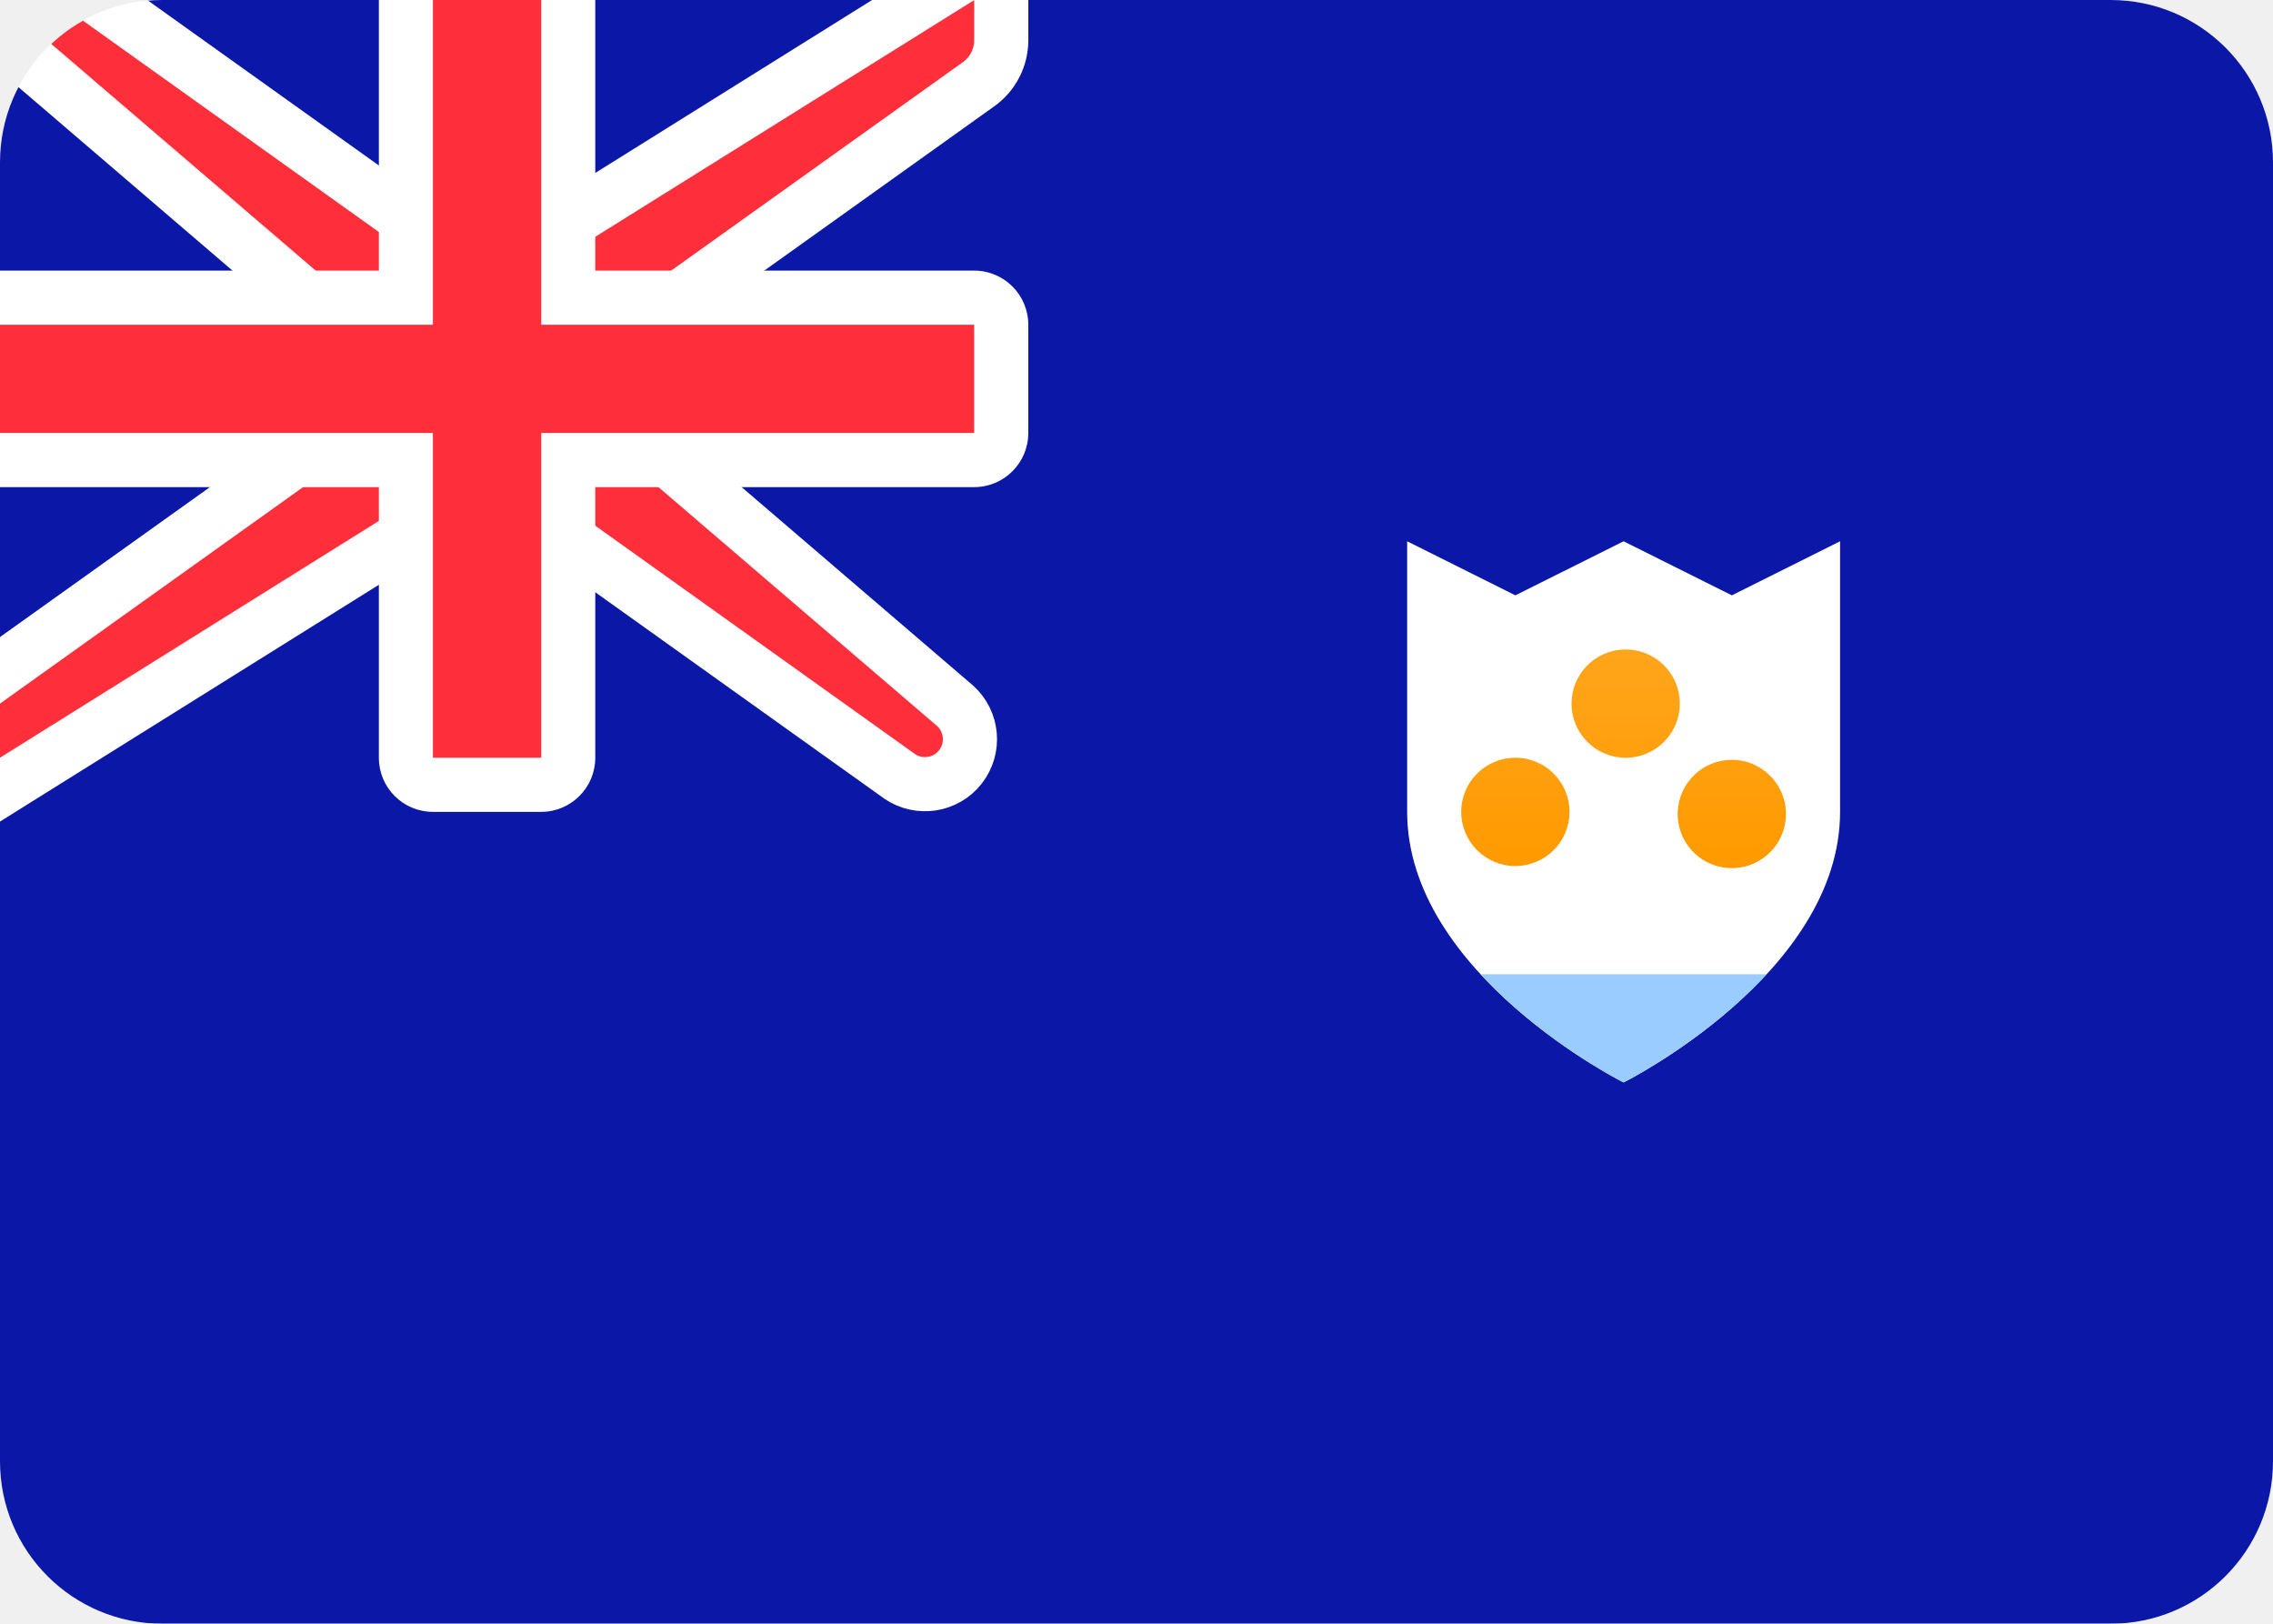
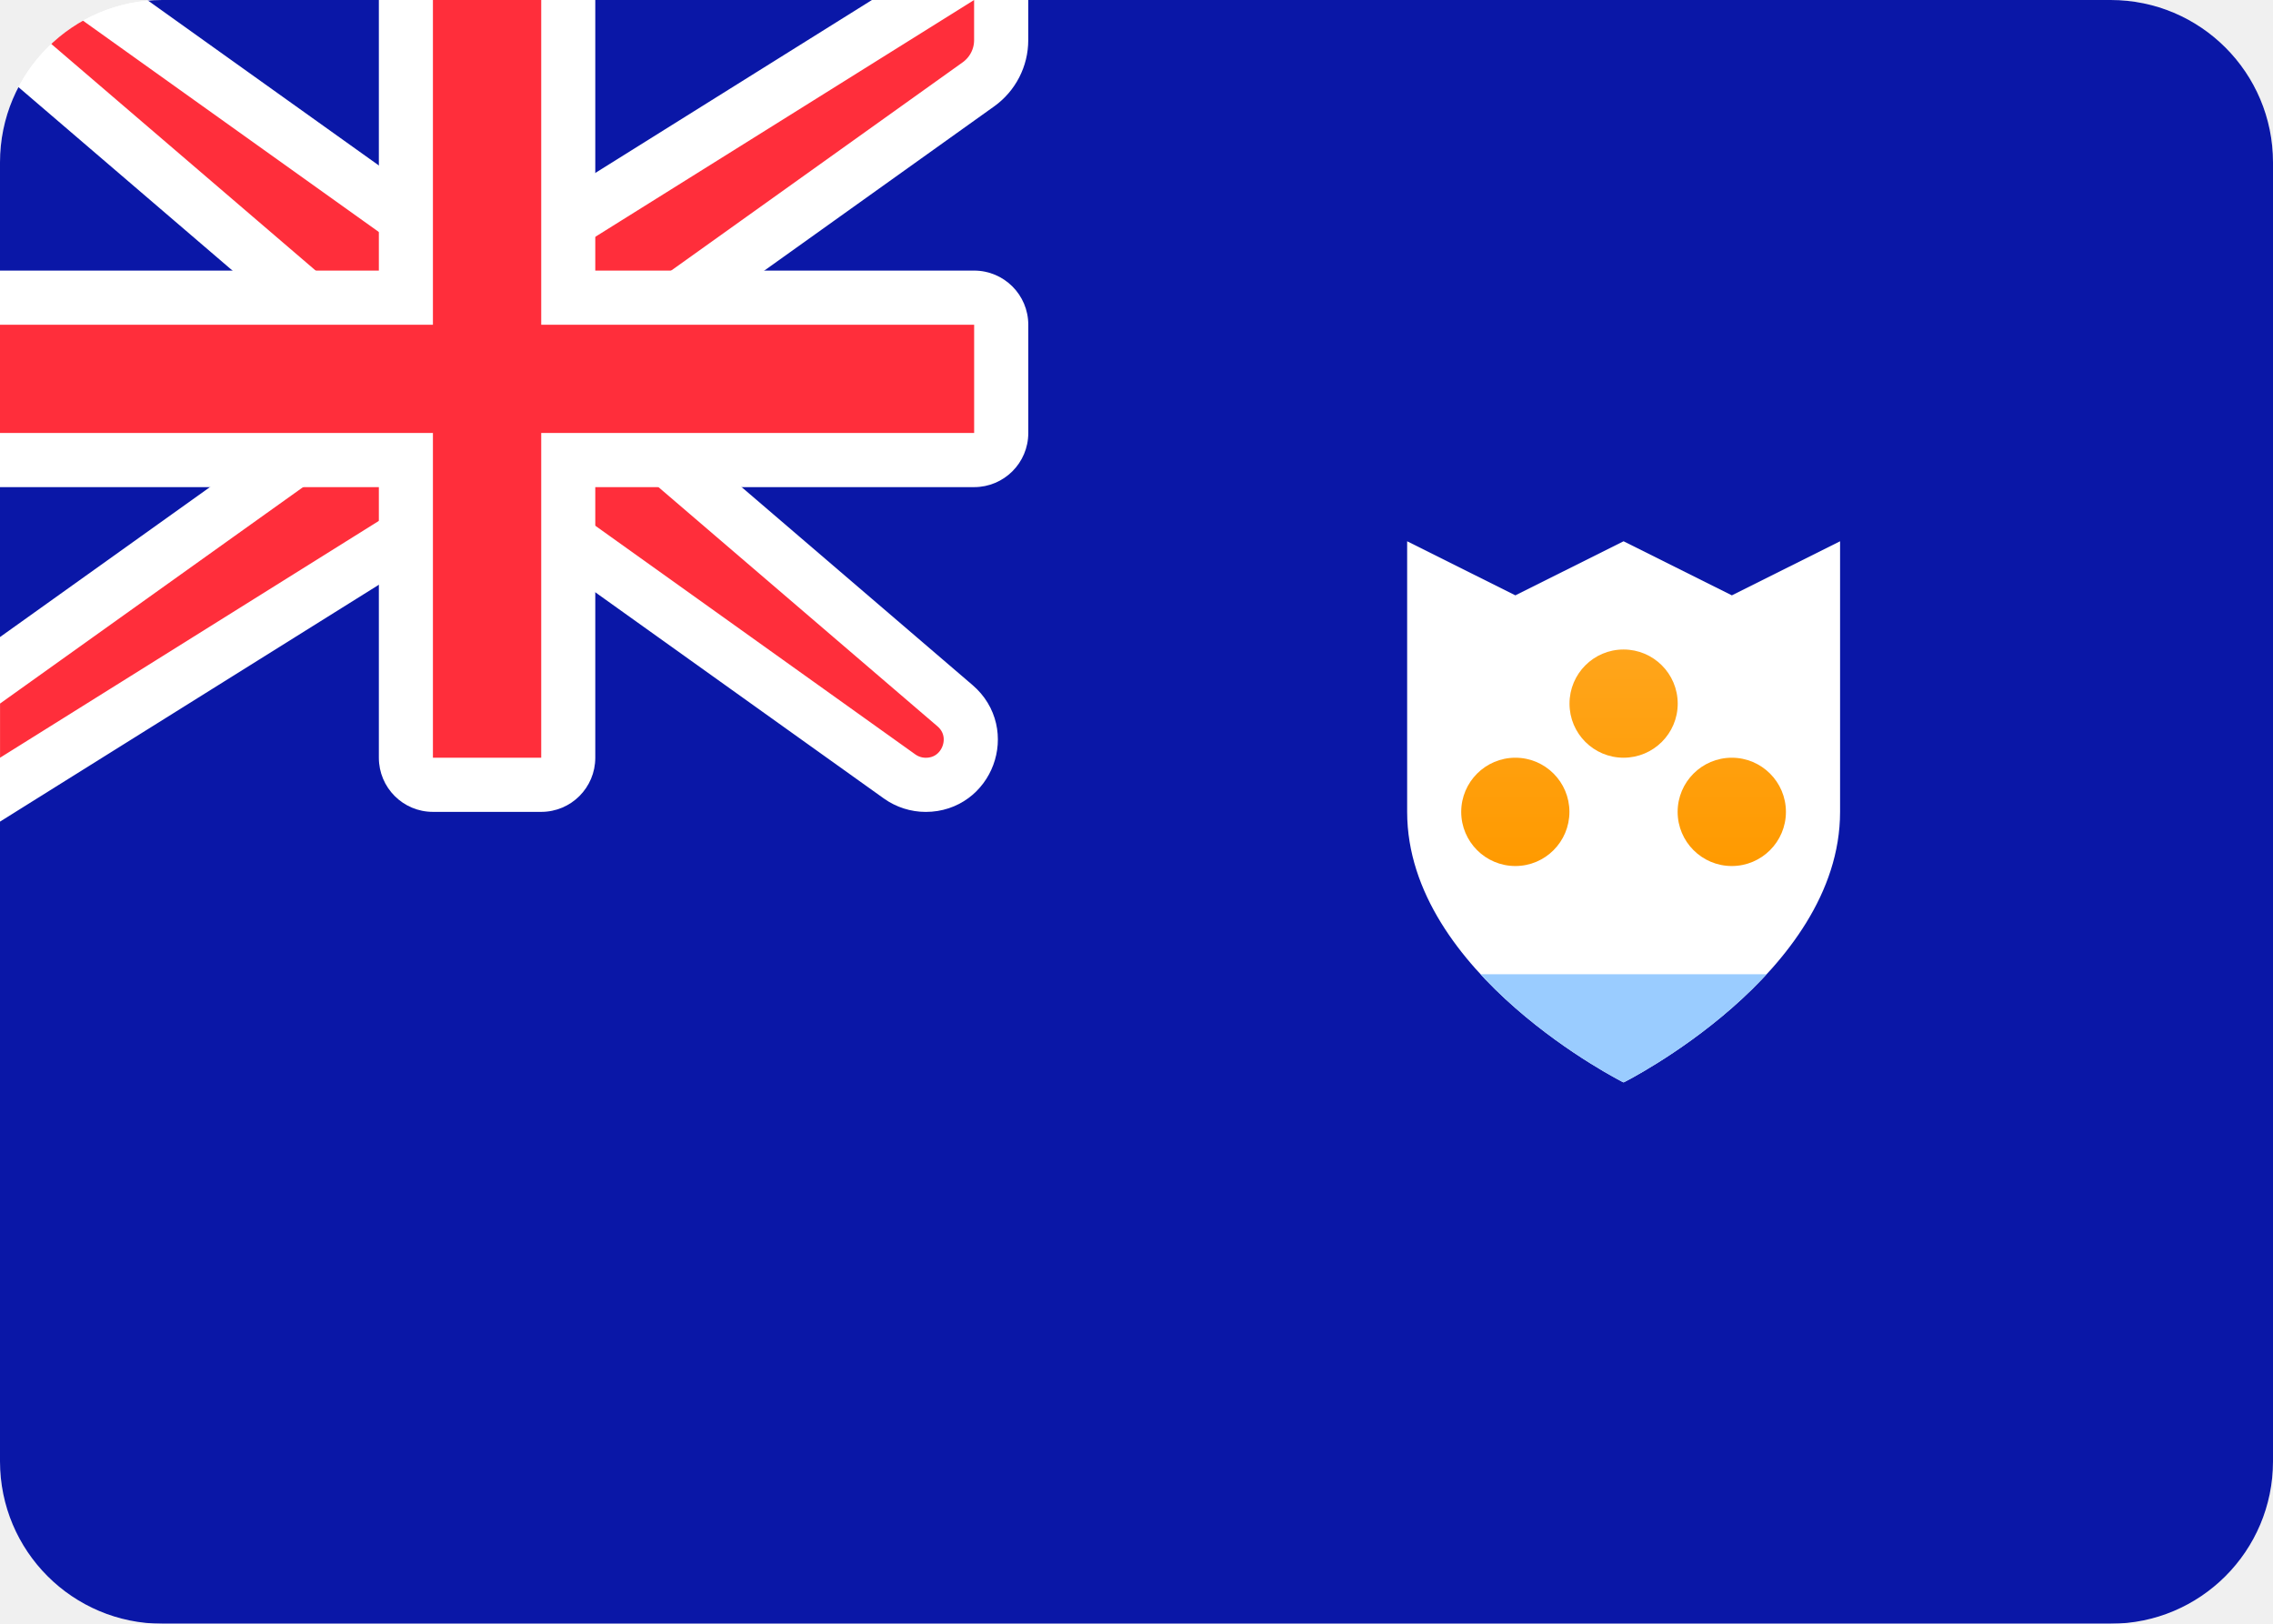
- <svg xmlns="http://www.w3.org/2000/svg" width="28" height="20" fill="none">
-   <rect width="28" height="20" rx="2" fill="#fff" />
-   <mask id="a" style="mask-type:alpha" maskUnits="userSpaceOnUse" x="0" y="0" width="28" height="20">
-     <rect width="28" height="20" rx="2" fill="#fff" />
+ <svg xmlns="http://www.w3.org/2000/svg" width="28" height="20" viewBox="0 0 28 20" fill="none">
+   <rect width="28" height="20" rx="2" fill="white" />
+   <mask id="mask0_503_4735" style="mask-type:alpha" maskUnits="userSpaceOnUse" x="0" y="0" width="28" height="20">
+     <rect width="28" height="20" rx="2" fill="white" />
  </mask>
-   <g mask="url(#a)">
-     <path fill="#0A17A7" d="M0 0h28v20H0z" />
-     <path fill-rule="evenodd" clip-rule="evenodd" d="M17.334 10V6.667l1.333.666L20 6.667l1.334.666 1.333-.666V10c0 2-2.667 3.333-2.667 3.333S17.334 12 17.334 10Z" fill="#fff" />
-     <mask id="b" style="mask-type:alpha" maskUnits="userSpaceOnUse" x="17" y="6" width="6" height="8">
-       <path fill-rule="evenodd" clip-rule="evenodd" d="M17.334 10V6.667l1.333.666L20 6.667l1.334.666 1.333-.666V10c0 2-2.667 3.333-2.667 3.333S17.334 12 17.334 10Z" fill="#fff" />
+   <g mask="url(#mask0_503_4735)">
+     <rect width="28" height="20" fill="#0A17A7" />
+     <path fill-rule="evenodd" clip-rule="evenodd" d="M17.334 10C17.334 8 17.334 6.667 17.334 6.667L18.667 7.333L20 6.667L21.334 7.333L22.667 6.667C22.667 6.667 22.667 8 22.667 10C22.667 12 20 13.333 20 13.333C20 13.333 17.334 12 17.334 10Z" fill="white" />
+     <mask id="mask1_503_4735" style="mask-type:alpha" maskUnits="userSpaceOnUse" x="17" y="6" width="6" height="8">
+       <path fill-rule="evenodd" clip-rule="evenodd" d="M17.334 10C17.334 8 17.334 6.667 17.334 6.667L18.667 7.333L20 6.667L21.334 7.333L22.667 6.667C22.667 6.667 22.667 8 22.667 10C22.667 12 20 13.333 20 13.333C20 13.333 17.334 12 17.334 10Z" fill="white" />
    </mask>
-     <g mask="url(#b)">
-       <path fill="#9ACCFF" d="M17.334 12h5.333v1.333h-5.333z" />
-       <path fill-rule="evenodd" clip-rule="evenodd" d="M20 9.333A.667.667 0 1 0 20 8a.667.667 0 0 0 0 1.333Zm-1.333 1.334a.667.667 0 1 0 0-1.334.667.667 0 0 0 0 1.334ZM22 10a.667.667 0 1 1-1.333 0A.667.667 0 0 1 22 10Z" fill="url(#c)" />
+     <g mask="url(#mask1_503_4735)">
+       <rect x="17.334" y="12" width="5.333" height="1.333" fill="#9ACCFF" />
+       <path fill-rule="evenodd" clip-rule="evenodd" d="M20 9.333C20.368 9.333 20.667 9.035 20.667 8.667C20.667 8.298 20.368 8 20 8C19.632 8 19.334 8.298 19.334 8.667C19.334 9.035 19.632 9.333 20 9.333ZM18.667 10.667C19.035 10.667 19.333 10.368 19.333 10C19.333 9.632 19.035 9.333 18.667 9.333C18.299 9.333 18 9.632 18 10C18 10.368 18.299 10.667 18.667 10.667ZM22 10C22 10.368 21.701 10.667 21.333 10.667C20.965 10.667 20.666 10.368 20.666 10C20.666 9.632 20.965 9.333 21.333 9.333C21.701 9.333 22 9.632 22 10Z" fill="url(#paint0_linear_503_4735)" />
    </g>
-     <path d="M0-.333h-.901l.684.586 4.55 3.9v1.009L-.194 8.395l-.14.1v1.44l.51-.319L5.43 6.333h1.13l4.523 3.23a.554.554 0 0 0 .682-.87L7.667 5.18V4.172l4.387-3.134a.667.667 0 0 0 .28-.543V-.6l-.51.318L6.57 3H5.44L.86-.271.772-.333H0Z" fill="#FF2E3B" stroke="#fff" stroke-width=".667" />
-     <path fill-rule="evenodd" clip-rule="evenodd" d="M0 3.333V6h4.667v3.333c0 .369.298.667.666.667h1.334a.667.667 0 0 0 .666-.667V6H12a.667.667 0 0 0 .667-.667V4A.667.667 0 0 0 12 3.333H7.333V0H4.667v3.333H0Z" fill="#fff" />
-     <path fill-rule="evenodd" clip-rule="evenodd" d="M0 4h5.333V0h1.334v4H12v1.333H6.667v4H5.333v-4H0V4Z" fill="#FF2E3B" />
+     <path d="M0 -0.333H-0.901L-0.217 0.253L4.333 4.153V5.162L-0.194 8.395L-0.333 8.495V8.667V9.333V9.935L0.177 9.616L5.429 6.333H6.56L11.082 9.564C11.176 9.631 11.289 9.667 11.404 9.667C11.918 9.667 12.155 9.027 11.764 8.692L7.667 5.18V4.172L12.054 1.038C12.229 0.912 12.333 0.71 12.333 0.495V0V-0.601L11.823 -0.283L6.571 3H5.44L0.86 -0.271L0.773 -0.333H0.667H0Z" fill="#FF2E3B" stroke="white" stroke-width="0.667" />
+     <path fill-rule="evenodd" clip-rule="evenodd" d="M0 3.333V6H4.667V9.333C4.667 9.702 4.965 10 5.333 10H6.667C7.035 10 7.333 9.702 7.333 9.333V6H12C12.368 6 12.667 5.702 12.667 5.333V4C12.667 3.632 12.368 3.333 12 3.333H7.333V0H4.667V3.333H0Z" fill="white" />
+     <path fill-rule="evenodd" clip-rule="evenodd" d="M0 4H5.333V3.333V0H6.667V3.333V4H12V5.333H6.667V6V9.333H5.333V6V5.333H0V4Z" fill="#FF2E3B" />
  </g>
  <defs>
-     <linearGradient id="c" x1="18" y1="8" x2="18" y2="10.667" gradientUnits="userSpaceOnUse">
+     <linearGradient id="paint0_linear_503_4735" x1="18" y1="8" x2="18" y2="10.667" gradientUnits="userSpaceOnUse">
      <stop stop-color="#FFA51B" />
      <stop offset="1" stop-color="#FF9A00" />
    </linearGradient>
  </defs>
</svg>
